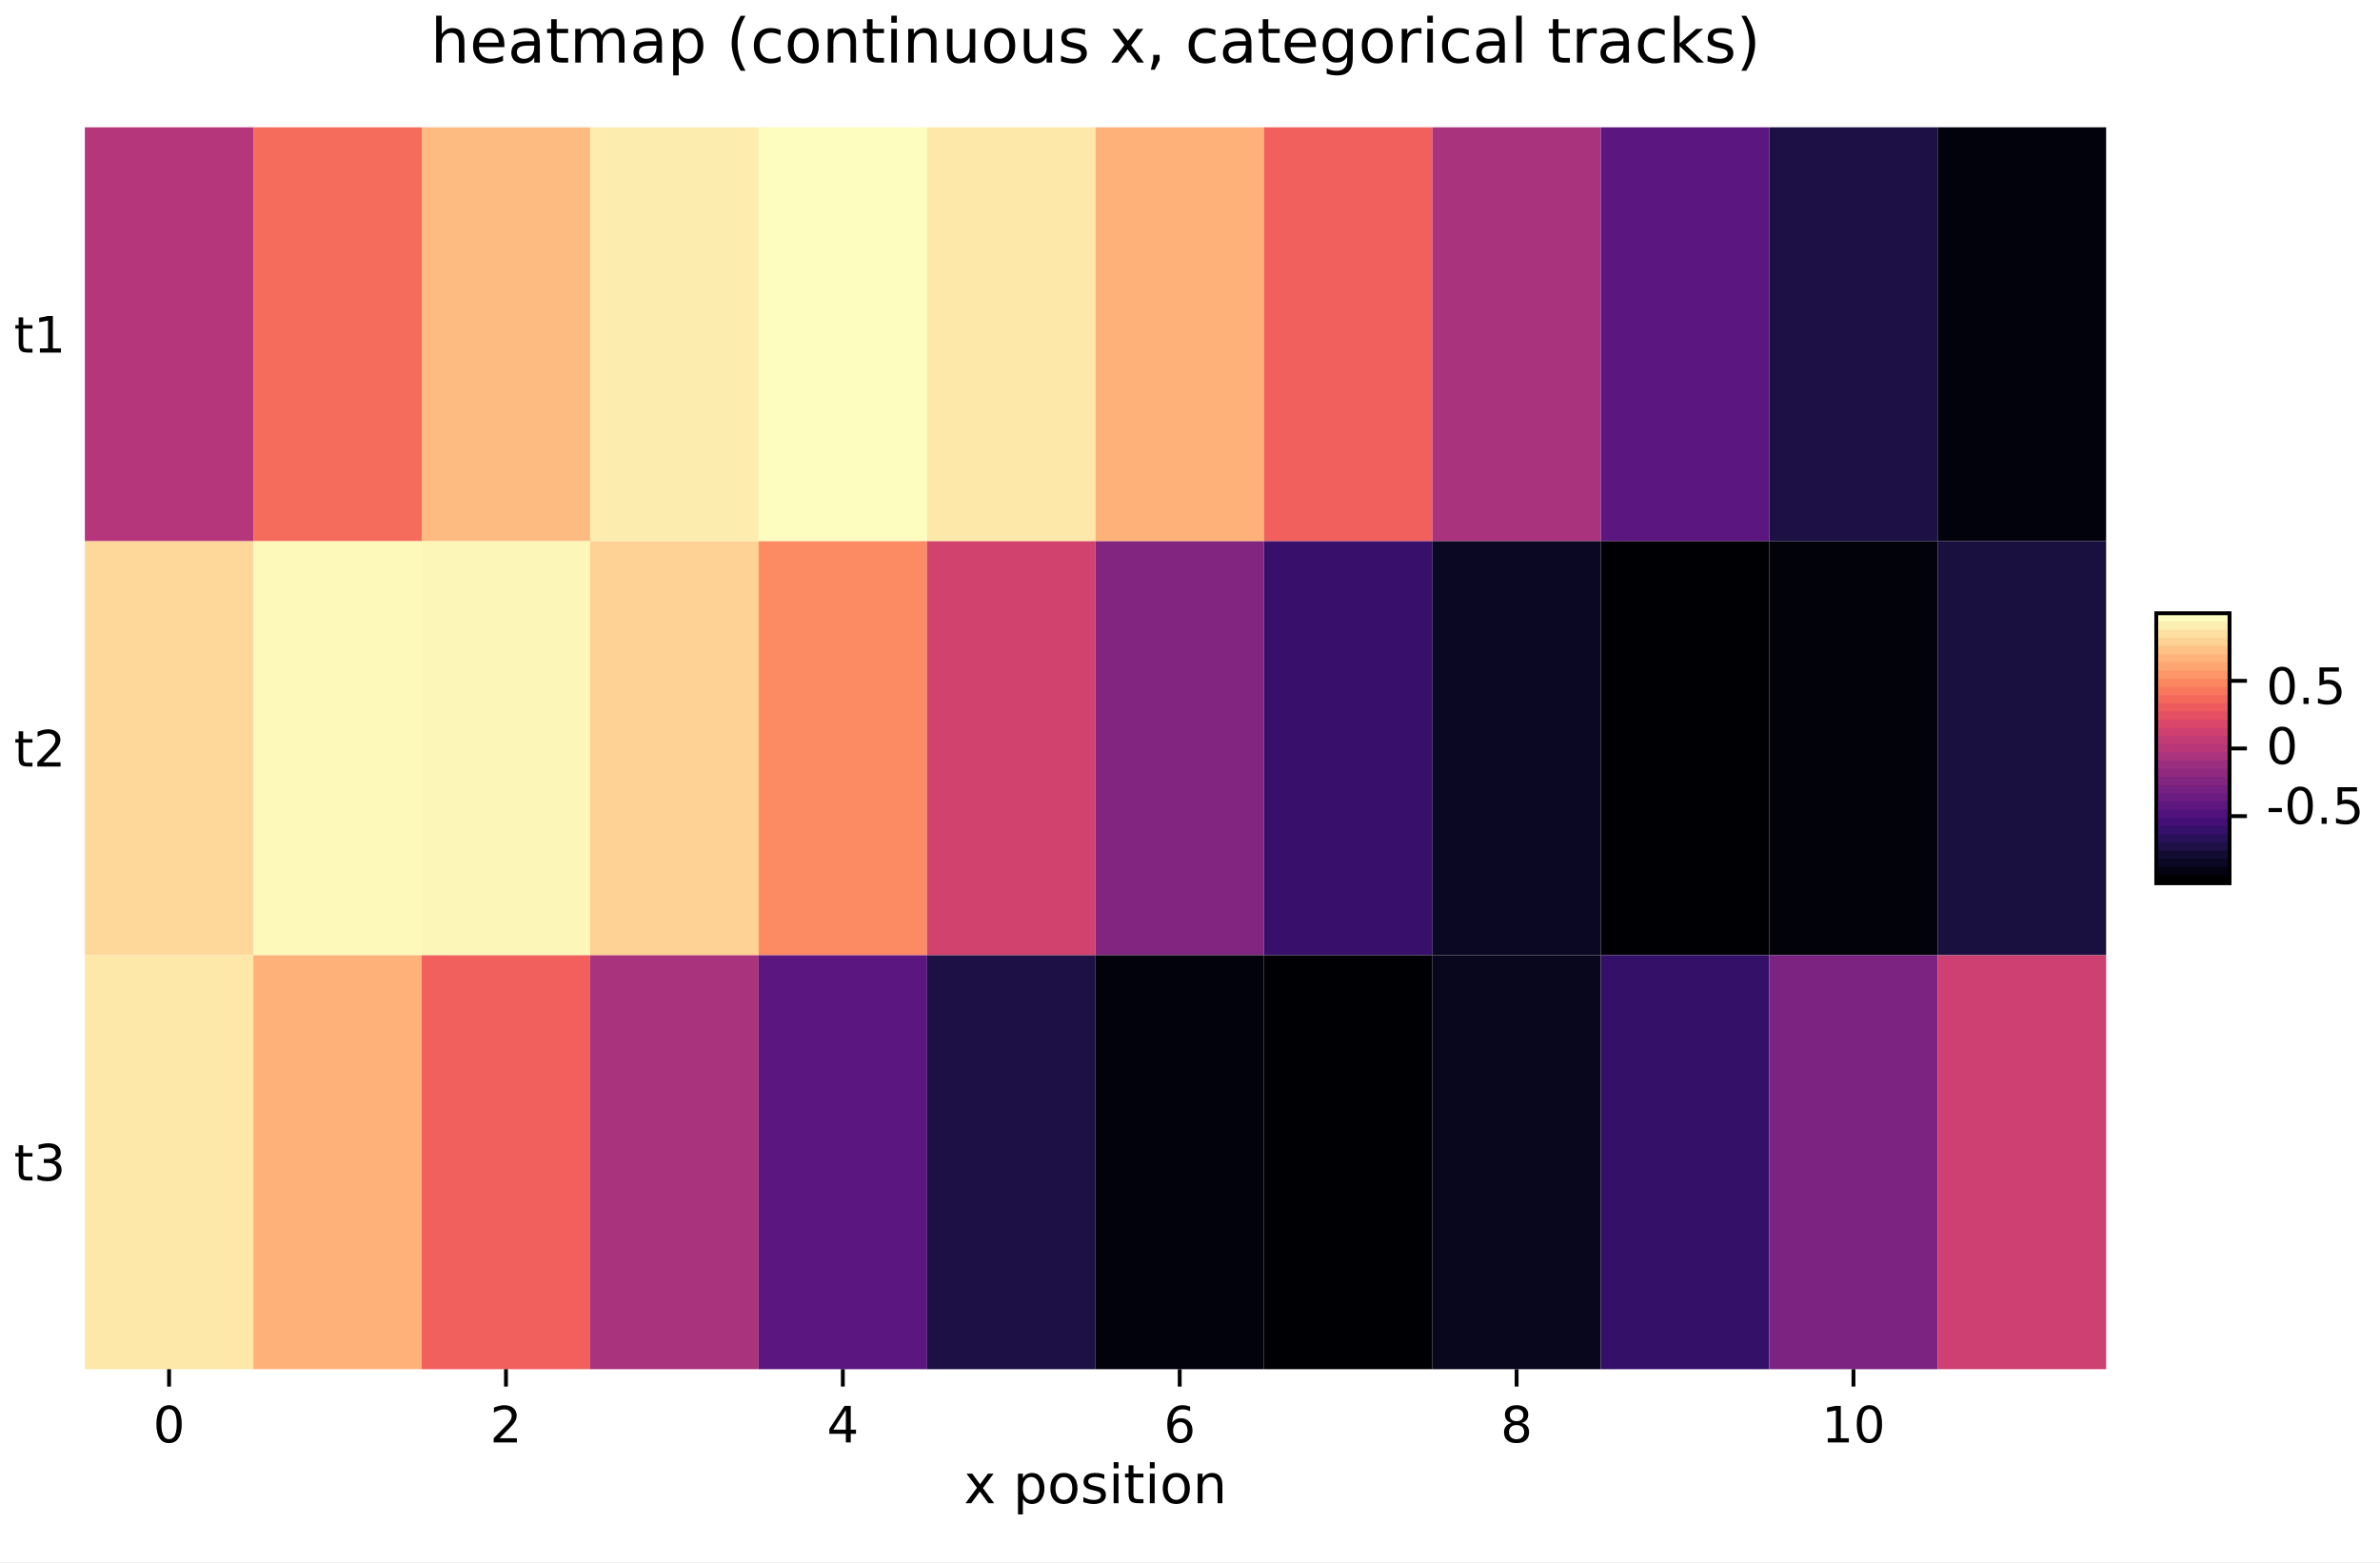
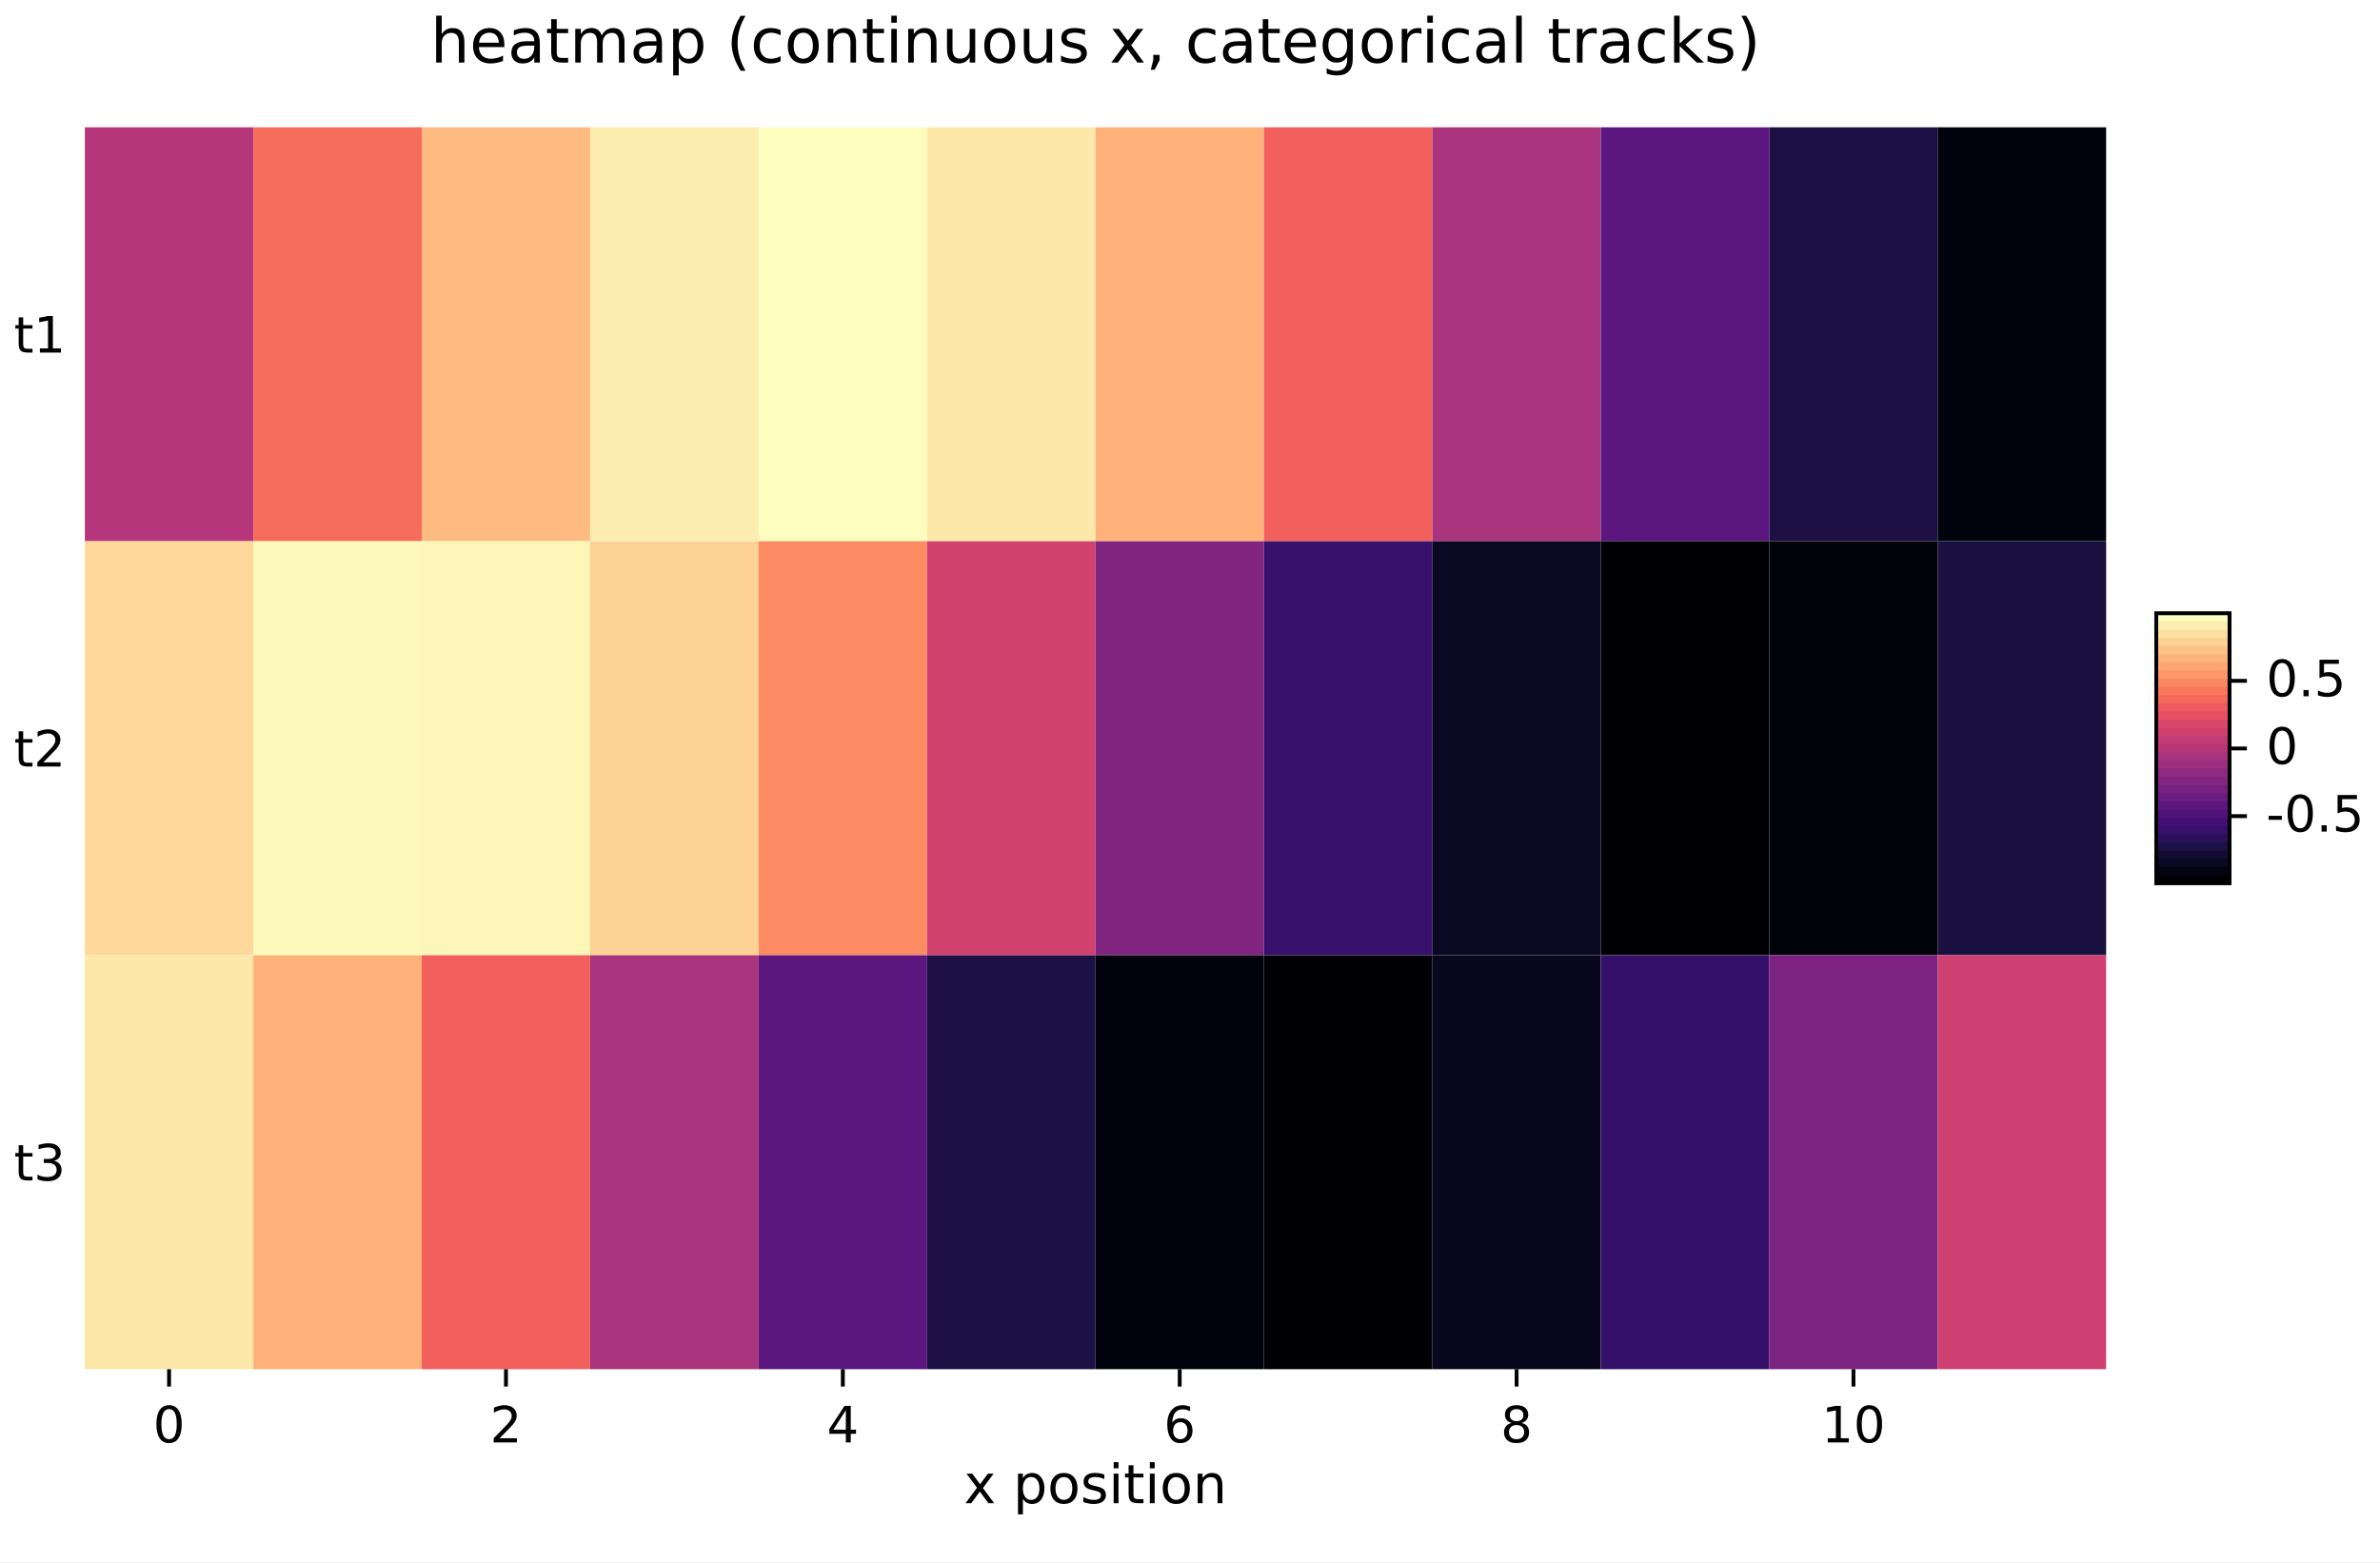
- <svg xmlns="http://www.w3.org/2000/svg" width="617" height="405" viewBox="0 0 617 405" font-family="DejaVu Sans, Bitstream Vera Sans, Verdana, Arial, sans-serif" font-size="11" data-plotlet-version="0.6.0" data-plotlet-schema="2" data-plotlet-kind="layout">
+ <svg xmlns="http://www.w3.org/2000/svg" width="617" height="405" viewBox="0 0 617 405" font-family="DejaVu Sans, Bitstream Vera Sans, Verdana, Arial, sans-serif" font-size="11" data-plotlet-version="0.6.4" data-plotlet-schema="2" data-plotlet-kind="layout">
  <rect width="617" height="405" fill="#fff" />
  <g transform="translate(4,4)">
    <g transform="translate(18.00,29.00)" data-plotlet-kind="panel" data-plotlet-title="heatmap (continuous x, categorical tracks)" data-plotlet-xlabel="x position" data-plotlet-xscale="linear" data-plotlet-yscale="category" data-plotlet-xlim="-0.5,11.5" data-plotlet-panel-bbox="4,4,609,397" data-plotlet-data-area="18,29,524,322">
      <svg x="0" y="0" width="524" height="322" overflow="hidden">
        <g class="plotlet-artist" data-plotlet-type="heatmap" data-plotlet-index="0" data-plotlet-rows="3" data-plotlet-cols="12" data-plotlet-vmin="-0.9961646088" data-plotlet-vmax="0.999573603" data-plotlet-cmap="magma" data-plotlet-data-encoding="rects" data-plotlet-x-axis="continuous" data-plotlet-x-extent="-0.5,11.5">
          <rect x="0.00" y="0.00" width="43.67" height="107.33" fill="rgb(181,54,122)" />
          <rect x="43.67" y="0.00" width="43.67" height="107.33" fill="rgb(246,108,92)" />
          <rect x="87.33" y="0.00" width="43.67" height="107.33" fill="rgb(254,187,129)" />
          <rect x="131.00" y="0.00" width="43.67" height="107.33" fill="rgb(252,236,174)" />
          <rect x="174.67" y="0.00" width="43.67" height="107.33" fill="rgb(252,253,191)" />
          <rect x="218.33" y="0.00" width="43.67" height="107.33" fill="rgb(253,231,169)" />
          <rect x="262.00" y="0.00" width="43.67" height="107.33" fill="rgb(254,178,122)" />
          <rect x="305.67" y="0.00" width="43.67" height="107.33" fill="rgb(241,96,93)" />
          <rect x="349.33" y="0.00" width="43.67" height="107.33" fill="rgb(170,51,125)" />
          <rect x="393.00" y="0.00" width="43.67" height="107.33" fill="rgb(92,22,127)" />
          <rect x="436.67" y="0.00" width="43.67" height="107.33" fill="rgb(28,16,68)" />
          <rect x="480.33" y="0.00" width="43.67" height="107.33" fill="rgb(2,2,13)" />
          <rect x="0.00" y="107.33" width="43.67" height="107.33" fill="rgb(254,216,154)" />
          <rect x="43.67" y="107.33" width="43.67" height="107.33" fill="rgb(252,249,187)" />
          <rect x="87.33" y="107.33" width="43.67" height="107.33" fill="rgb(252,247,185)" />
          <rect x="131.00" y="107.33" width="43.67" height="107.33" fill="rgb(254,209,148)" />
          <rect x="174.67" y="107.33" width="43.67" height="107.33" fill="rgb(252,138,98)" />
          <rect x="218.33" y="107.33" width="43.67" height="107.33" fill="rgb(210,66,111)" />
          <rect x="262.00" y="107.33" width="43.67" height="107.33" fill="rgb(129,37,129)" />
          <rect x="305.67" y="107.33" width="43.67" height="107.33" fill="rgb(56,16,108)" />
          <rect x="349.33" y="107.33" width="43.67" height="107.33" fill="rgb(10,8,34)" />
          <rect x="393.00" y="107.33" width="43.67" height="107.33" fill="rgb(0,0,4)" />
          <rect x="436.67" y="107.33" width="43.67" height="107.33" fill="rgb(2,2,11)" />
          <rect x="480.33" y="107.33" width="43.67" height="107.33" fill="rgb(25,16,63)" />
          <rect x="0.00" y="214.67" width="43.67" height="107.33" fill="rgb(253,231,169)" />
          <rect x="43.67" y="214.67" width="43.67" height="107.33" fill="rgb(254,178,122)" />
          <rect x="87.33" y="214.67" width="43.67" height="107.33" fill="rgb(241,96,93)" />
          <rect x="131.00" y="214.67" width="43.67" height="107.33" fill="rgb(170,51,125)" />
          <rect x="174.67" y="214.67" width="43.67" height="107.33" fill="rgb(92,22,127)" />
          <rect x="218.33" y="214.67" width="43.67" height="107.33" fill="rgb(28,16,68)" />
          <rect x="262.00" y="214.67" width="43.67" height="107.33" fill="rgb(2,2,13)" />
          <rect x="305.67" y="214.67" width="43.67" height="107.33" fill="rgb(0,0,4)" />
          <rect x="349.33" y="214.67" width="43.67" height="107.33" fill="rgb(8,7,30)" />
          <rect x="393.00" y="214.67" width="43.67" height="107.33" fill="rgb(52,16,105)" />
          <rect x="436.67" y="214.67" width="43.67" height="107.33" fill="rgb(124,35,130)" />
          <rect x="480.33" y="214.67" width="43.67" height="107.33" fill="rgb(205,64,113)" />
        </g>
      </svg>
      <line x1="21.83" x2="21.83" y1="322.00" y2="326.50" stroke="#000000" stroke-width="1.00" />
      <path d="M21.83 332.34Q20.84 332.34 20.34 333.32Q19.84 334.29 19.84 336.25Q19.84 338.20 20.34 339.17Q20.84 340.15 21.83 340.15Q22.83 340.15 23.33 339.17Q23.82 338.20 23.82 336.25Q23.82 334.29 23.33 333.32Q22.83 332.34 21.83 332.34ZM21.83 331.33Q23.42 331.33 24.26 332.59Q25.11 333.85 25.11 336.25Q25.11 338.64 24.26 339.90Q23.42 341.16 21.83 341.16Q20.24 341.16 19.40 339.90Q18.55 338.64 18.55 336.25Q18.55 333.85 19.40 332.59Q20.24 331.33 21.83 331.33Z" fill="#000" />
      <line x1="109.17" x2="109.17" y1="322.00" y2="326.50" stroke="#000000" stroke-width="1.00" />
      <path d="M107.53 339.90H112.00V340.98H105.98V339.90Q106.71 339.14 107.97 337.87Q109.23 336.60 109.56 336.23Q110.17 335.54 110.42 335.06Q110.66 334.58 110.66 334.12Q110.66 333.36 110.13 332.88Q109.60 332.41 108.75 332.41Q108.15 332.41 107.48 332.62Q106.81 332.83 106.05 333.25V331.96Q106.82 331.65 107.49 331.49Q108.17 331.33 108.73 331.33Q110.20 331.33 111.07 332.06Q111.95 332.80 111.95 334.03Q111.95 334.62 111.73 335.14Q111.51 335.66 110.93 336.38Q110.78 336.56 109.93 337.44Q109.07 338.32 107.53 339.90Z" fill="#000" />
      <line x1="196.50" x2="196.50" y1="322.00" y2="326.50" stroke="#000000" stroke-width="1.00" />
      <path d="M197.28 332.62 194.04 337.68H197.28ZM196.94 331.50H198.55V337.68H199.91V338.74H198.55V340.98H197.28V338.74H193.00V337.50Z" fill="#000" />
      <line x1="283.83" x2="283.83" y1="322.00" y2="326.50" stroke="#000000" stroke-width="1.00" />
      <path d="M283.99 335.73Q283.13 335.73 282.62 336.32Q282.12 336.91 282.12 337.94Q282.12 338.96 282.62 339.55Q283.13 340.15 283.99 340.15Q284.85 340.15 285.36 339.55Q285.86 338.96 285.86 337.94Q285.86 336.91 285.36 336.32Q284.85 335.73 283.99 335.73ZM286.53 331.71V332.88Q286.05 332.65 285.56 332.53Q285.07 332.41 284.59 332.41Q283.32 332.41 282.65 333.26Q281.98 334.12 281.88 335.85Q282.26 335.30 282.82 335.01Q283.39 334.71 284.07 334.71Q285.49 334.71 286.32 335.58Q287.15 336.44 287.15 337.94Q287.15 339.40 286.29 340.28Q285.42 341.16 283.99 341.16Q282.34 341.16 281.48 339.90Q280.61 338.64 280.61 336.25Q280.61 334.00 281.67 332.66Q282.74 331.33 284.53 331.33Q285.02 331.33 285.51 331.42Q286.00 331.52 286.53 331.71Z" fill="#000" />
      <line x1="371.17" x2="371.17" y1="322.00" y2="326.50" stroke="#000000" stroke-width="1.00" />
      <path d="M371.16 336.48Q370.25 336.48 369.73 336.97Q369.20 337.45 369.20 338.31Q369.20 339.17 369.73 339.66Q370.25 340.15 371.16 340.15Q372.08 340.15 372.60 339.65Q373.13 339.16 373.13 338.31Q373.13 337.45 372.61 336.97Q372.08 336.48 371.16 336.48ZM369.88 335.93Q369.06 335.73 368.60 335.16Q368.14 334.60 368.14 333.79Q368.14 332.65 368.94 331.99Q369.75 331.33 371.16 331.33Q372.58 331.33 373.39 331.99Q374.19 332.65 374.19 333.79Q374.19 334.60 373.73 335.16Q373.27 335.73 372.45 335.93Q373.38 336.15 373.90 336.77Q374.41 337.40 374.41 338.31Q374.41 339.69 373.57 340.42Q372.73 341.16 371.16 341.16Q369.60 341.16 368.75 340.42Q367.91 339.69 367.91 338.31Q367.91 337.40 368.43 336.77Q368.95 336.15 369.88 335.93ZM369.41 333.91Q369.41 334.64 369.87 335.05Q370.33 335.47 371.16 335.47Q371.99 335.47 372.46 335.05Q372.92 334.64 372.92 333.91Q372.92 333.17 372.46 332.76Q371.99 332.34 371.16 332.34Q370.33 332.34 369.87 332.76Q369.41 333.17 369.41 333.91Z" fill="#000" />
      <line x1="458.50" x2="458.50" y1="322.00" y2="326.50" stroke="#000000" stroke-width="1.00" />
      <path d="M451.84 339.90H453.94V332.67L451.66 333.12V331.96L453.92 331.50H455.21V339.90H457.30V340.98H451.84ZM462.63 332.34Q461.64 332.34 461.14 333.32Q460.65 334.29 460.65 336.25Q460.65 338.20 461.14 339.17Q461.64 340.15 462.63 340.15Q463.63 340.15 464.13 339.17Q464.63 338.20 464.63 336.25Q464.63 334.29 464.13 333.32Q463.63 332.34 462.63 332.34ZM462.63 331.33Q464.23 331.33 465.07 332.59Q465.91 333.85 465.91 336.25Q465.91 338.64 465.07 339.90Q464.23 341.16 462.63 341.16Q461.04 341.16 460.20 339.90Q459.36 338.64 459.36 336.25Q459.36 333.85 460.20 332.59Q461.04 331.33 462.63 331.33Z" fill="#000" />
      <path d="M-15.99 49.28V51.30H-13.58V52.20H-15.99V56.06Q-15.99 56.93 -15.75 57.18Q-15.51 57.43 -14.78 57.43H-13.58V58.41H-14.78Q-16.13 58.41 -16.65 57.90Q-17.16 57.40 -17.16 56.06V52.20H-18.02V51.30H-17.16V49.28ZM-11.66 57.33H-9.56V50.10L-11.84 50.55V49.39L-9.58 48.93H-8.29V57.33H-6.20V58.41H-11.66Z" fill="#000" />
      <path d="M-15.99 156.61V158.63H-13.58V159.54H-15.99V163.40Q-15.99 164.27 -15.75 164.51Q-15.51 164.76 -14.78 164.76H-13.58V165.74H-14.78Q-16.13 165.74 -16.65 165.23Q-17.16 164.73 -17.16 163.40V159.54H-18.02V158.63H-17.16V156.61ZM-10.78 164.66H-6.30V165.74H-12.32V164.66Q-11.59 163.90 -10.33 162.63Q-9.07 161.36 -8.75 160.99Q-8.13 160.30 -7.89 159.82Q-7.64 159.34 -7.64 158.88Q-7.64 158.12 -8.17 157.65Q-8.70 157.17 -9.55 157.17Q-10.15 157.17 -10.82 157.38Q-11.49 157.59 -12.26 158.01V156.72Q-11.48 156.41 -10.81 156.25Q-10.14 156.09 -9.58 156.09Q-8.10 156.09 -7.23 156.83Q-6.35 157.56 -6.35 158.79Q-6.35 159.38 -6.57 159.90Q-6.79 160.43 -7.37 161.14Q-7.53 161.32 -8.38 162.20Q-9.23 163.08 -10.78 164.66Z" fill="#000" />
      <path d="M-15.99 263.94V265.96H-13.58V266.87H-15.99V270.73Q-15.99 271.60 -15.75 271.85Q-15.51 272.09 -14.78 272.09H-13.58V273.07H-14.78Q-16.13 273.07 -16.65 272.57Q-17.16 272.06 -17.16 270.73V266.87H-18.02V265.96H-17.16V263.94ZM-8.00 267.96Q-7.08 268.16 -6.56 268.78Q-6.04 269.40 -6.04 270.32Q-6.04 271.72 -7.01 272.49Q-7.97 273.26 -9.75 273.26Q-10.34 273.26 -10.98 273.14Q-11.61 273.02 -12.28 272.79V271.55Q-11.75 271.86 -11.11 272.02Q-10.48 272.18 -9.79 272.18Q-8.58 272.18 -7.95 271.70Q-7.32 271.22 -7.32 270.32Q-7.32 269.48 -7.90 269.01Q-8.49 268.53 -9.54 268.53H-10.64V267.48H-9.49Q-8.54 267.48 -8.04 267.10Q-7.54 266.72 -7.54 266.01Q-7.54 265.28 -8.06 264.89Q-8.57 264.50 -9.54 264.50Q-10.07 264.50 -10.67 264.62Q-11.27 264.73 -12.00 264.97V263.83Q-11.27 263.63 -10.63 263.52Q-9.99 263.42 -9.42 263.42Q-7.96 263.42 -7.11 264.09Q-6.26 264.75 -6.26 265.88Q-6.26 266.67 -6.71 267.21Q-7.16 267.75 -8.00 267.96Z" fill="#000" />
      <path d="M235.59 349.08 232.82 352.81 235.73 356.74H234.25L232.02 353.73L229.79 356.74H228.31L231.28 352.74L228.56 349.08H230.05L232.08 351.81L234.11 349.08ZM243.18 355.59V359.65H241.91V349.08H243.18V350.25Q243.57 349.56 244.18 349.23Q244.78 348.90 245.62 348.90Q247.02 348.90 247.89 350.01Q248.76 351.12 248.76 352.92Q248.76 354.72 247.89 355.83Q247.02 356.94 245.62 356.94Q244.78 356.94 244.18 356.61Q243.57 356.28 243.18 355.59ZM247.46 352.92Q247.46 351.53 246.89 350.74Q246.31 349.95 245.32 349.95Q244.32 349.95 243.75 350.74Q243.18 351.53 243.18 352.92Q243.18 354.31 243.75 355.10Q244.32 355.89 245.32 355.89Q246.31 355.89 246.89 355.10Q247.46 354.31 247.46 352.92ZM253.81 349.97Q252.80 349.97 252.21 350.76Q251.63 351.55 251.63 352.92Q251.63 354.29 252.21 355.08Q252.80 355.87 253.81 355.87Q254.82 355.87 255.41 355.08Q255.99 354.29 255.99 352.92Q255.99 351.56 255.41 350.76Q254.82 349.97 253.81 349.97ZM253.81 348.90Q255.45 348.90 256.39 349.97Q257.33 351.03 257.33 352.92Q257.33 354.80 256.39 355.87Q255.45 356.94 253.81 356.94Q252.17 356.94 251.23 355.87Q250.30 354.80 250.30 352.92Q250.30 351.03 251.23 349.97Q252.17 348.90 253.81 348.90ZM264.29 349.31V350.50Q263.76 350.23 263.19 350.09Q262.61 349.95 262.00 349.95Q261.06 349.95 260.59 350.24Q260.12 350.53 260.12 351.10Q260.12 351.54 260.46 351.79Q260.79 352.04 261.81 352.26L262.24 352.36Q263.58 352.65 264.14 353.17Q264.70 353.69 264.70 354.63Q264.70 355.70 263.86 356.32Q263.02 356.94 261.54 356.94Q260.92 356.94 260.26 356.82Q259.59 356.70 258.85 356.46V355.16Q259.55 355.52 260.23 355.71Q260.90 355.89 261.57 355.89Q262.45 355.89 262.93 355.58Q263.41 355.28 263.41 354.72Q263.41 354.21 263.07 353.94Q262.72 353.67 261.55 353.41L261.11 353.31Q259.95 353.06 259.43 352.55Q258.91 352.04 258.91 351.16Q258.91 350.08 259.67 349.49Q260.44 348.90 261.85 348.90Q262.54 348.90 263.16 349.00Q263.77 349.11 264.29 349.31ZM266.71 349.08H267.96V356.74H266.71ZM266.71 346.10H267.96V347.70H266.71ZM271.84 346.91V349.08H274.43V350.06H271.84V354.22Q271.84 355.16 272.10 355.42Q272.35 355.69 273.14 355.69H274.43V356.74H273.14Q271.68 356.74 271.13 356.20Q270.58 355.65 270.58 354.22V350.06H269.65V349.08H270.58V346.91ZM276.09 349.08H277.34V356.74H276.09ZM276.09 346.10H277.34V347.70H276.09ZM282.94 349.97Q281.93 349.97 281.34 350.76Q280.75 351.55 280.75 352.92Q280.75 354.29 281.34 355.08Q281.92 355.87 282.94 355.87Q283.95 355.87 284.53 355.08Q285.12 354.29 285.12 352.92Q285.12 351.56 284.53 350.76Q283.95 349.97 282.94 349.97ZM282.94 348.90Q284.58 348.90 285.52 349.97Q286.46 351.03 286.46 352.92Q286.46 354.80 285.52 355.87Q284.58 356.94 282.94 356.94Q281.29 356.94 280.36 355.87Q279.43 354.80 279.43 352.92Q279.43 351.03 280.36 349.97Q281.29 348.90 282.94 348.90ZM294.90 352.12V356.74H293.65V352.16Q293.65 351.07 293.22 350.53Q292.80 349.99 291.95 349.99Q290.93 349.99 290.35 350.64Q289.76 351.29 289.76 352.41V356.74H288.49V349.08H289.76V350.27Q290.21 349.58 290.82 349.24Q291.43 348.90 292.23 348.90Q293.55 348.90 294.23 349.72Q294.90 350.53 294.90 352.12Z" fill="#000" />
      <path d="M98.39 -22.05V-16.77H96.96V-22.01Q96.96 -23.25 96.47 -23.87Q95.99 -24.48 95.02 -24.48Q93.86 -24.48 93.18 -23.74Q92.51 -23.00 92.51 -21.72V-16.77H91.07V-28.93H92.51V-24.16Q93.03 -24.95 93.73 -25.34Q94.43 -25.73 95.34 -25.73Q96.85 -25.73 97.62 -24.80Q98.39 -23.87 98.39 -22.05ZM108.75 -21.51V-20.80H102.14Q102.23 -19.32 103.03 -18.54Q103.83 -17.77 105.26 -17.77Q106.09 -17.77 106.87 -17.97Q107.64 -18.17 108.41 -18.58V-17.22Q107.64 -16.89 106.82 -16.72Q106.01 -16.55 105.18 -16.55Q103.08 -16.55 101.86 -17.77Q100.64 -18.98 100.64 -21.06Q100.64 -23.21 101.80 -24.47Q102.96 -25.73 104.93 -25.73Q106.69 -25.73 107.72 -24.60Q108.75 -23.46 108.75 -21.51ZM107.31 -21.93Q107.29 -23.11 106.65 -23.81Q106.00 -24.52 104.94 -24.52Q103.74 -24.52 103.02 -23.84Q102.29 -23.16 102.18 -21.92ZM115.08 -21.17Q113.34 -21.17 112.67 -20.77Q112.00 -20.38 112.00 -19.41Q112.00 -18.65 112.50 -18.20Q113.00 -17.75 113.87 -17.75Q115.07 -17.75 115.79 -18.60Q116.51 -19.45 116.51 -20.85V-21.17ZM117.95 -21.77V-16.77H116.51V-18.10Q116.02 -17.30 115.29 -16.93Q114.55 -16.55 113.49 -16.55Q112.14 -16.55 111.35 -17.30Q110.56 -18.05 110.56 -19.32Q110.56 -20.80 111.55 -21.55Q112.54 -22.30 114.50 -22.30H116.51V-22.44Q116.51 -23.43 115.86 -23.97Q115.21 -24.52 114.03 -24.52Q113.28 -24.52 112.57 -24.34Q111.86 -24.16 111.20 -23.80V-25.12Q111.99 -25.43 112.73 -25.58Q113.47 -25.73 114.18 -25.73Q116.07 -25.73 117.01 -24.75Q117.95 -23.77 117.95 -21.77ZM122.33 -28.01V-25.52H125.29V-24.41H122.33V-19.66Q122.33 -18.59 122.62 -18.28Q122.92 -17.98 123.82 -17.98H125.29V-16.77H123.82Q122.15 -16.77 121.52 -17.39Q120.89 -18.02 120.89 -19.66V-24.41H119.83V-25.52H120.89V-28.01ZM134.00 -23.84Q134.54 -24.81 135.29 -25.27Q136.04 -25.73 137.05 -25.73Q138.42 -25.73 139.16 -24.78Q139.90 -23.82 139.90 -22.05V-16.77H138.46V-22.01Q138.46 -23.27 138.01 -23.88Q137.57 -24.48 136.65 -24.48Q135.54 -24.48 134.89 -23.74Q134.24 -23.00 134.24 -21.72V-16.77H132.79V-22.01Q132.79 -23.27 132.35 -23.88Q131.90 -24.48 130.97 -24.48Q129.87 -24.48 129.22 -23.74Q128.57 -22.99 128.57 -21.72V-16.77H127.13V-25.52H128.57V-24.16Q129.07 -24.97 129.75 -25.35Q130.44 -25.73 131.39 -25.73Q132.34 -25.73 133.01 -25.25Q133.68 -24.77 134.00 -23.84ZM146.75 -21.17Q145.00 -21.17 144.33 -20.77Q143.66 -20.38 143.66 -19.41Q143.66 -18.65 144.16 -18.20Q144.67 -17.75 145.54 -17.75Q146.73 -17.75 147.45 -18.60Q148.18 -19.45 148.18 -20.85V-21.17ZM149.61 -21.77V-16.77H148.18V-18.10Q147.68 -17.30 146.95 -16.93Q146.21 -16.55 145.15 -16.55Q143.81 -16.55 143.02 -17.30Q142.22 -18.05 142.22 -19.32Q142.22 -20.80 143.21 -21.55Q144.20 -22.30 146.16 -22.30H148.18V-22.44Q148.18 -23.43 147.52 -23.97Q146.87 -24.52 145.69 -24.52Q144.94 -24.52 144.23 -24.34Q143.52 -24.16 142.86 -23.80V-25.12Q143.65 -25.43 144.39 -25.58Q145.14 -25.73 145.84 -25.73Q147.74 -25.73 148.68 -24.75Q149.61 -23.77 149.61 -21.77ZM153.96 -18.09V-13.45H152.52V-25.52H153.96V-24.20Q154.42 -24.98 155.11 -25.36Q155.80 -25.73 156.76 -25.73Q158.36 -25.73 159.35 -24.47Q160.35 -23.20 160.35 -21.14Q160.35 -19.08 159.35 -17.81Q158.36 -16.55 156.76 -16.55Q155.80 -16.55 155.11 -16.93Q154.42 -17.30 153.96 -18.09ZM158.86 -21.14Q158.86 -22.73 158.20 -23.63Q157.55 -24.53 156.41 -24.53Q155.27 -24.53 154.62 -23.63Q153.96 -22.73 153.96 -21.14Q153.96 -19.55 154.62 -18.65Q155.27 -17.75 156.41 -17.75Q157.55 -17.75 158.20 -18.65Q158.86 -19.55 158.86 -21.14ZM171.27 -28.91Q170.22 -27.12 169.71 -25.36Q169.21 -23.60 169.21 -21.80Q169.21 -19.99 169.72 -18.22Q170.23 -16.45 171.27 -14.66H170.02Q168.85 -16.50 168.27 -18.27Q167.68 -20.05 167.68 -21.80Q167.68 -23.54 168.26 -25.30Q168.84 -27.07 170.02 -28.91ZM180.36 -25.19V-23.84Q179.75 -24.18 179.13 -24.35Q178.52 -24.52 177.89 -24.52Q176.50 -24.52 175.72 -23.63Q174.95 -22.74 174.95 -21.14Q174.95 -19.54 175.72 -18.65Q176.50 -17.77 177.89 -17.77Q178.52 -17.77 179.13 -17.93Q179.75 -18.10 180.36 -18.44V-17.11Q179.75 -16.83 179.11 -16.69Q178.46 -16.55 177.74 -16.55Q175.76 -16.55 174.60 -17.79Q173.43 -19.03 173.43 -21.14Q173.43 -23.28 174.61 -24.51Q175.79 -25.73 177.83 -25.73Q178.50 -25.73 179.13 -25.60Q179.76 -25.46 180.36 -25.19ZM186.25 -24.52Q185.09 -24.52 184.42 -23.61Q183.75 -22.71 183.75 -21.14Q183.75 -19.57 184.41 -18.67Q185.08 -17.77 186.25 -17.77Q187.39 -17.77 188.07 -18.67Q188.74 -19.58 188.74 -21.14Q188.74 -22.70 188.07 -23.61Q187.39 -24.52 186.25 -24.52ZM186.25 -25.73Q188.12 -25.73 189.19 -24.52Q190.26 -23.30 190.26 -21.14Q190.26 -18.99 189.19 -17.77Q188.12 -16.55 186.25 -16.55Q184.36 -16.55 183.30 -17.77Q182.23 -18.99 182.23 -21.14Q182.23 -23.30 183.30 -24.52Q184.36 -25.73 186.25 -25.73ZM199.92 -22.05V-16.77H198.48V-22.01Q198.48 -23.25 198.00 -23.87Q197.51 -24.48 196.54 -24.48Q195.38 -24.48 194.71 -23.74Q194.04 -23.00 194.04 -21.72V-16.77H192.59V-25.52H194.04V-24.16Q194.55 -24.95 195.25 -25.34Q195.95 -25.73 196.86 -25.73Q198.37 -25.73 199.14 -24.80Q199.92 -23.87 199.92 -22.05ZM204.21 -28.01V-25.52H207.17V-24.41H204.21V-19.66Q204.21 -18.59 204.50 -18.28Q204.79 -17.98 205.69 -17.98H207.17V-16.77H205.69Q204.03 -16.77 203.39 -17.39Q202.76 -18.02 202.76 -19.66V-24.41H201.71V-25.52H202.76V-28.01ZM209.06 -25.52H210.50V-16.77H209.06ZM209.06 -28.93H210.50V-27.11H209.06ZM220.78 -22.05V-16.77H219.34V-22.01Q219.34 -23.25 218.86 -23.87Q218.37 -24.48 217.40 -24.48Q216.24 -24.48 215.57 -23.74Q214.89 -23.00 214.89 -21.72V-16.77H213.45V-25.52H214.89V-24.16Q215.41 -24.95 216.11 -25.34Q216.81 -25.73 217.72 -25.73Q219.23 -25.73 220.00 -24.80Q220.78 -23.87 220.78 -22.05ZM223.50 -20.23V-25.52H224.93V-20.28Q224.93 -19.04 225.42 -18.42Q225.90 -17.80 226.87 -17.80Q228.04 -17.80 228.71 -18.54Q229.39 -19.28 229.39 -20.56V-25.52H230.82V-16.77H229.39V-18.12Q228.86 -17.32 228.17 -16.93Q227.48 -16.55 226.57 -16.55Q225.06 -16.55 224.28 -17.48Q223.50 -18.42 223.50 -20.23ZM227.11 -25.73ZM237.18 -24.52Q236.02 -24.52 235.35 -23.61Q234.68 -22.71 234.68 -21.14Q234.68 -19.57 235.34 -18.67Q236.01 -17.77 237.18 -17.77Q238.32 -17.77 239.00 -18.67Q239.67 -19.58 239.67 -21.14Q239.67 -22.70 239.00 -23.61Q238.32 -24.52 237.18 -24.52ZM237.18 -25.73Q239.05 -25.73 240.12 -24.52Q241.19 -23.30 241.19 -21.14Q241.19 -18.99 240.12 -17.77Q239.05 -16.55 237.18 -16.55Q235.29 -16.55 234.23 -17.77Q233.16 -18.99 233.16 -21.14Q233.16 -23.30 234.23 -24.52Q235.29 -25.73 237.18 -25.73ZM243.43 -20.23V-25.52H244.86V-20.28Q244.86 -19.04 245.35 -18.42Q245.83 -17.80 246.80 -17.80Q247.96 -17.80 248.64 -18.54Q249.32 -19.28 249.32 -20.56V-25.52H250.75V-16.77H249.32V-18.12Q248.79 -17.32 248.10 -16.93Q247.41 -16.55 246.50 -16.55Q244.99 -16.55 244.21 -17.48Q243.43 -18.42 243.43 -20.23ZM247.04 -25.73ZM259.29 -25.27V-23.91Q258.68 -24.22 258.03 -24.38Q257.37 -24.53 256.67 -24.53Q255.60 -24.53 255.06 -24.20Q254.53 -23.88 254.53 -23.22Q254.53 -22.72 254.91 -22.43Q255.29 -22.15 256.45 -21.89L256.94 -21.78Q258.47 -21.45 259.12 -20.86Q259.76 -20.26 259.76 -19.19Q259.76 -17.97 258.80 -17.26Q257.83 -16.55 256.14 -16.55Q255.44 -16.55 254.68 -16.68Q253.92 -16.82 253.07 -17.09V-18.58Q253.87 -18.16 254.64 -17.96Q255.42 -17.75 256.18 -17.75Q257.19 -17.75 257.74 -18.10Q258.29 -18.45 258.29 -19.08Q258.29 -19.66 257.89 -19.98Q257.50 -20.29 256.16 -20.58L255.66 -20.70Q254.32 -20.98 253.73 -21.56Q253.14 -22.14 253.14 -23.16Q253.14 -24.39 254.01 -25.06Q254.89 -25.73 256.50 -25.73Q257.29 -25.73 258.00 -25.62Q258.70 -25.50 259.29 -25.27ZM274.41 -25.52 271.25 -21.27 274.57 -16.77H272.88L270.33 -20.21L267.79 -16.77H266.09L269.49 -21.35L266.38 -25.52H268.07L270.39 -22.41L272.71 -25.52ZM276.97 -18.76H278.62V-17.41L277.34 -14.91H276.33L276.97 -17.41ZM293.07 -25.19V-23.84Q292.46 -24.18 291.85 -24.35Q291.24 -24.52 290.61 -24.52Q289.21 -24.52 288.44 -23.63Q287.67 -22.74 287.67 -21.14Q287.67 -19.54 288.44 -18.65Q289.21 -17.77 290.61 -17.77Q291.24 -17.77 291.85 -17.93Q292.46 -18.10 293.07 -18.44V-17.11Q292.47 -16.83 291.83 -16.69Q291.18 -16.55 290.46 -16.55Q288.48 -16.55 287.32 -17.79Q286.15 -19.03 286.15 -21.14Q286.15 -23.28 287.33 -24.51Q288.50 -25.73 290.55 -25.73Q291.21 -25.73 291.85 -25.60Q292.48 -25.46 293.07 -25.19ZM299.55 -21.17Q297.81 -21.17 297.14 -20.77Q296.46 -20.38 296.46 -19.41Q296.46 -18.65 296.97 -18.20Q297.47 -17.75 298.34 -17.75Q299.54 -17.75 300.26 -18.60Q300.98 -19.45 300.98 -20.85V-21.17ZM302.42 -21.77V-16.77H300.98V-18.10Q300.49 -17.30 299.75 -16.93Q299.02 -16.55 297.96 -16.55Q296.61 -16.55 295.82 -17.30Q295.03 -18.05 295.03 -19.32Q295.03 -20.80 296.02 -21.55Q297.00 -22.30 298.96 -22.30H300.98V-22.44Q300.98 -23.43 300.33 -23.97Q299.68 -24.52 298.50 -24.52Q297.75 -24.52 297.04 -24.34Q296.32 -24.16 295.67 -23.80V-25.12Q296.46 -25.43 297.20 -25.58Q297.94 -25.73 298.64 -25.73Q300.54 -25.73 301.48 -24.75Q302.42 -23.77 302.42 -21.77ZM306.80 -28.01V-25.52H309.76V-24.41H306.80V-19.66Q306.80 -18.59 307.09 -18.28Q307.39 -17.98 308.29 -17.98H309.76V-16.77H308.29Q306.62 -16.77 305.99 -17.39Q305.36 -18.02 305.36 -19.66V-24.41H304.30V-25.52H305.36V-28.01ZM319.14 -21.51V-20.80H312.53Q312.62 -19.32 313.42 -18.54Q314.22 -17.77 315.65 -17.77Q316.48 -17.77 317.26 -17.97Q318.04 -18.17 318.80 -18.58V-17.22Q318.03 -16.89 317.21 -16.72Q316.40 -16.55 315.57 -16.55Q313.47 -16.55 312.25 -17.77Q311.03 -18.98 311.03 -21.06Q311.03 -23.21 312.19 -24.47Q313.35 -25.73 315.32 -25.73Q317.08 -25.73 318.11 -24.60Q319.14 -23.46 319.14 -21.51ZM317.70 -21.93Q317.68 -23.11 317.04 -23.81Q316.39 -24.52 315.33 -24.52Q314.13 -24.52 313.41 -23.84Q312.68 -23.16 312.57 -21.92ZM327.25 -21.25Q327.25 -22.81 326.61 -23.67Q325.96 -24.53 324.80 -24.53Q323.64 -24.53 323.00 -23.67Q322.36 -22.81 322.36 -21.25Q322.36 -19.70 323.00 -18.84Q323.64 -17.98 324.80 -17.98Q325.96 -17.98 326.61 -18.84Q327.25 -19.70 327.25 -21.25ZM328.69 -17.86Q328.69 -15.62 327.70 -14.54Q326.71 -13.45 324.66 -13.45Q323.90 -13.45 323.23 -13.56Q322.56 -13.67 321.93 -13.91V-15.30Q322.56 -14.96 323.18 -14.80Q323.79 -14.63 324.43 -14.63Q325.85 -14.63 326.55 -15.37Q327.25 -16.11 327.25 -17.60V-18.31Q326.81 -17.54 326.11 -17.16Q325.42 -16.77 324.45 -16.77Q322.84 -16.77 321.86 -18.00Q320.87 -19.23 320.87 -21.25Q320.87 -23.28 321.86 -24.51Q322.84 -25.73 324.45 -25.73Q325.42 -25.73 326.11 -25.35Q326.81 -24.97 327.25 -24.20V-25.52H328.69ZM335.04 -24.52Q333.89 -24.52 333.21 -23.61Q332.54 -22.71 332.54 -21.14Q332.54 -19.57 333.21 -18.67Q333.88 -17.77 335.04 -17.77Q336.19 -17.77 336.86 -18.67Q337.54 -19.58 337.54 -21.14Q337.54 -22.70 336.86 -23.61Q336.19 -24.52 335.04 -24.52ZM335.04 -25.73Q336.92 -25.73 337.99 -24.52Q339.06 -23.30 339.06 -21.14Q339.06 -18.99 337.99 -17.77Q336.92 -16.55 335.04 -16.55Q333.16 -16.55 332.09 -17.77Q331.03 -18.99 331.03 -21.14Q331.03 -23.30 332.09 -24.52Q333.16 -25.73 335.04 -25.73ZM346.51 -24.18Q346.27 -24.32 345.98 -24.39Q345.70 -24.45 345.36 -24.45Q344.14 -24.45 343.48 -23.66Q342.83 -22.87 342.83 -21.38V-16.77H341.39V-25.52H342.83V-24.16Q343.29 -24.96 344.01 -25.35Q344.74 -25.73 345.78 -25.73Q345.93 -25.73 346.11 -25.71Q346.29 -25.70 346.50 -25.66ZM348.02 -25.52H349.46V-16.77H348.02ZM348.02 -28.93H349.46V-27.11H348.02ZM358.76 -25.19V-23.84Q358.15 -24.18 357.54 -24.35Q356.93 -24.52 356.30 -24.52Q354.90 -24.52 354.13 -23.63Q353.36 -22.74 353.36 -21.14Q353.36 -19.54 354.13 -18.65Q354.90 -17.77 356.30 -17.77Q356.93 -17.77 357.54 -17.93Q358.15 -18.10 358.76 -18.44V-17.11Q358.16 -16.83 357.52 -16.69Q356.87 -16.55 356.14 -16.55Q354.17 -16.55 353.00 -17.79Q351.84 -19.03 351.84 -21.14Q351.84 -23.28 353.02 -24.51Q354.19 -25.73 356.24 -25.73Q356.90 -25.73 357.54 -25.60Q358.17 -25.46 358.76 -25.19ZM365.24 -21.17Q363.50 -21.17 362.82 -20.77Q362.15 -20.38 362.15 -19.41Q362.15 -18.65 362.66 -18.20Q363.16 -17.75 364.03 -17.75Q365.22 -17.75 365.95 -18.60Q366.67 -19.45 366.67 -20.85V-21.17ZM368.11 -21.77V-16.77H366.67V-18.10Q366.18 -17.30 365.44 -16.93Q364.71 -16.55 363.64 -16.55Q362.30 -16.55 361.51 -17.30Q360.71 -18.05 360.71 -19.32Q360.71 -20.80 361.70 -21.55Q362.69 -22.30 364.65 -22.30H366.67V-22.44Q366.67 -23.43 366.02 -23.97Q365.36 -24.52 364.18 -24.52Q363.43 -24.52 362.72 -24.34Q362.01 -24.16 361.36 -23.80V-25.12Q362.14 -25.43 362.89 -25.58Q363.63 -25.73 364.33 -25.73Q366.23 -25.73 367.17 -24.75Q368.11 -23.77 368.11 -21.77ZM371.07 -28.93H372.50V-16.77H371.07ZM382.02 -28.01V-25.52H384.98V-24.41H382.02V-19.66Q382.02 -18.59 382.31 -18.28Q382.61 -17.98 383.50 -17.98H384.98V-16.77H383.50Q381.84 -16.77 381.21 -17.39Q380.57 -18.02 380.57 -19.66V-24.41H379.52V-25.52H380.57V-28.01ZM391.94 -24.18Q391.70 -24.32 391.41 -24.39Q391.13 -24.45 390.79 -24.45Q389.57 -24.45 388.91 -23.66Q388.26 -22.87 388.26 -21.38V-16.77H386.82V-25.52H388.26V-24.16Q388.71 -24.96 389.44 -25.35Q390.17 -25.73 391.21 -25.73Q391.36 -25.73 391.54 -25.71Q391.71 -25.70 391.93 -25.66ZM397.43 -21.17Q395.68 -21.17 395.01 -20.77Q394.34 -20.38 394.34 -19.41Q394.34 -18.65 394.84 -18.20Q395.35 -17.75 396.21 -17.75Q397.41 -17.75 398.13 -18.60Q398.86 -19.45 398.86 -20.85V-21.17ZM400.29 -21.77V-16.77H398.86V-18.10Q398.36 -17.30 397.63 -16.93Q396.89 -16.55 395.83 -16.55Q394.49 -16.55 393.70 -17.30Q392.90 -18.05 392.90 -19.32Q392.90 -20.80 393.89 -21.55Q394.88 -22.30 396.84 -22.30H398.86V-22.44Q398.86 -23.43 398.20 -23.97Q397.55 -24.52 396.37 -24.52Q395.62 -24.52 394.91 -24.34Q394.20 -24.16 393.54 -23.80V-25.12Q394.33 -25.43 395.07 -25.58Q395.82 -25.73 396.52 -25.73Q398.42 -25.73 399.36 -24.75Q400.29 -23.77 400.29 -21.77ZM409.55 -25.19V-23.84Q408.94 -24.18 408.33 -24.35Q407.71 -24.52 407.09 -24.52Q405.69 -24.52 404.92 -23.63Q404.14 -22.74 404.14 -21.14Q404.14 -19.54 404.92 -18.65Q405.69 -17.77 407.09 -17.77Q407.71 -17.77 408.33 -17.93Q408.94 -18.10 409.55 -18.44V-17.11Q408.95 -16.83 408.30 -16.69Q407.66 -16.55 406.93 -16.55Q404.96 -16.55 403.79 -17.79Q402.63 -19.03 402.63 -21.14Q402.63 -23.28 403.80 -24.51Q404.98 -25.73 407.03 -25.73Q407.69 -25.73 408.32 -25.60Q408.96 -25.46 409.55 -25.19ZM412.00 -28.93H413.44V-21.75L417.73 -25.52H419.57L414.93 -21.43L419.76 -16.77H417.89L413.44 -21.05V-16.77H412.00ZM426.89 -25.27V-23.91Q426.29 -24.22 425.63 -24.38Q424.97 -24.53 424.27 -24.53Q423.20 -24.53 422.66 -24.20Q422.13 -23.88 422.13 -23.22Q422.13 -22.72 422.51 -22.43Q422.89 -22.15 424.05 -21.89L424.54 -21.78Q426.07 -21.45 426.72 -20.86Q427.36 -20.26 427.36 -19.19Q427.36 -17.97 426.40 -17.26Q425.43 -16.55 423.75 -16.55Q423.04 -16.55 422.28 -16.68Q421.52 -16.82 420.68 -17.09V-18.58Q421.47 -18.16 422.25 -17.96Q423.02 -17.75 423.78 -17.75Q424.79 -17.75 425.34 -18.10Q425.89 -18.45 425.89 -19.08Q425.89 -19.66 425.49 -19.98Q425.10 -20.29 423.76 -20.58L423.26 -20.70Q421.93 -20.98 421.33 -21.56Q420.74 -22.14 420.74 -23.16Q420.74 -24.39 421.61 -25.06Q422.49 -25.73 424.10 -25.73Q424.89 -25.73 425.60 -25.62Q426.30 -25.50 426.89 -25.27ZM429.43 -28.91H430.68Q431.85 -27.07 432.43 -25.30Q433.01 -23.54 433.01 -21.80Q433.01 -20.05 432.43 -18.27Q431.85 -16.50 430.68 -14.66H429.43Q430.46 -16.45 430.98 -18.22Q431.49 -19.99 431.49 -21.80Q431.49 -23.60 430.98 -25.36Q430.46 -27.12 429.43 -28.91Z" fill="#000" />
      <g transform="translate(537.00,126.00)">
        <rect x="0.00" y="0.00" width="19.00" height="3.12" fill="rgb(252,253,191)" />
        <rect x="0.00" y="2.12" width="19.00" height="3.12" fill="rgb(252,238,176)" />
        <rect x="0.00" y="4.24" width="19.00" height="3.12" fill="rgb(253,224,161)" />
        <rect x="0.00" y="6.36" width="19.00" height="3.12" fill="rgb(254,209,148)" />
        <rect x="0.00" y="8.48" width="19.00" height="3.12" fill="rgb(254,194,135)" />
        <rect x="0.00" y="10.61" width="19.00" height="3.12" fill="rgb(254,180,123)" />
        <rect x="0.00" y="12.73" width="19.00" height="3.12" fill="rgb(254,165,113)" />
        <rect x="0.00" y="14.85" width="19.00" height="3.12" fill="rgb(253,150,104)" />
        <rect x="0.00" y="16.97" width="19.00" height="3.12" fill="rgb(251,135,97)" />
        <rect x="0.00" y="19.09" width="19.00" height="3.12" fill="rgb(249,120,93)" />
        <rect x="0.00" y="21.21" width="19.00" height="3.12" fill="rgb(244,105,92)" />
        <rect x="0.00" y="23.33" width="19.00" height="3.12" fill="rgb(238,91,94)" />
        <rect x="0.00" y="25.45" width="19.00" height="3.12" fill="rgb(229,80,100)" />
        <rect x="0.00" y="27.58" width="19.00" height="3.12" fill="rgb(219,71,106)" />
        <rect x="0.00" y="29.70" width="19.00" height="3.12" fill="rgb(207,64,112)" />
        <rect x="0.00" y="31.82" width="19.00" height="3.12" fill="rgb(194,59,117)" />
        <rect x="0.00" y="33.94" width="19.00" height="3.12" fill="rgb(183,55,121)" />
        <rect x="0.00" y="36.06" width="19.00" height="3.12" fill="rgb(170,51,125)" />
        <rect x="0.00" y="38.18" width="19.00" height="3.12" fill="rgb(156,46,127)" />
        <rect x="0.00" y="40.30" width="19.00" height="3.12" fill="rgb(144,42,129)" />
        <rect x="0.00" y="42.42" width="19.00" height="3.12" fill="rgb(131,38,129)" />
        <rect x="0.00" y="44.55" width="19.00" height="3.12" fill="rgb(118,33,129)" />
        <rect x="0.00" y="46.67" width="19.00" height="3.12" fill="rgb(106,28,129)" />
        <rect x="0.00" y="48.79" width="19.00" height="3.12" fill="rgb(93,23,127)" />
        <rect x="0.00" y="50.91" width="19.00" height="3.12" fill="rgb(81,18,124)" />
        <rect x="0.00" y="53.03" width="19.00" height="3.12" fill="rgb(68,15,118)" />
        <rect x="0.00" y="55.15" width="19.00" height="3.12" fill="rgb(54,16,107)" />
        <rect x="0.00" y="57.27" width="19.00" height="3.12" fill="rgb(41,17,90)" />
        <rect x="0.00" y="59.39" width="19.00" height="3.12" fill="rgb(29,17,71)" />
        <rect x="0.00" y="61.52" width="19.00" height="3.12" fill="rgb(19,13,52)" />
        <rect x="0.00" y="63.64" width="19.00" height="3.12" fill="rgb(10,8,34)" />
        <rect x="0.00" y="65.76" width="19.00" height="3.12" fill="rgb(3,3,18)" />
        <rect x="0.00" y="67.88" width="19.00" height="2.12" fill="rgb(0,0,4)" />
        <rect x="0.00" y="0.00" width="19.00" height="70.00" fill="none" stroke="#000000" stroke-width="1.00" />
        <line x1="19.00" x2="23.50" y1="52.60" y2="52.60" stroke="#000000" stroke-width="1.00" />
-         <path d="M29.13 50.50H32.56V51.55H29.13ZM37.32 45.95Q36.33 45.95 35.83 46.93Q35.34 47.90 35.34 49.86Q35.34 51.81 35.83 52.78Q36.33 53.75 37.32 53.75Q38.32 53.75 38.82 52.78Q39.32 51.81 39.32 49.86Q39.32 47.90 38.82 46.93Q38.32 45.95 37.32 45.95ZM37.32 44.94Q38.92 44.94 39.76 46.20Q40.60 47.46 40.60 49.86Q40.60 52.25 39.76 53.51Q38.92 54.77 37.32 54.77Q35.73 54.77 34.89 53.51Q34.05 52.25 34.05 49.86Q34.05 47.46 34.89 46.20Q35.73 44.94 37.32 44.94ZM42.85 52.97H44.19V54.59H42.85ZM47.00 45.11H52.03V46.19H48.17V48.51Q48.45 48.42 48.73 48.37Q49.01 48.32 49.29 48.32Q50.88 48.32 51.80 49.19Q52.73 50.06 52.73 51.55Q52.73 53.08 51.78 53.92Q50.82 54.77 49.09 54.77Q48.50 54.77 47.88 54.67Q47.26 54.57 46.60 54.36V53.08Q47.17 53.39 47.78 53.54Q48.39 53.69 49.07 53.69Q50.16 53.69 50.81 53.11Q51.45 52.54 51.45 51.55Q51.45 50.56 50.81 49.98Q50.16 49.40 49.07 49.40Q48.55 49.40 48.04 49.51Q47.53 49.63 47.00 49.87Z" fill="#000" />
+         <path d="M29.13 52.52H32.56V53.56H29.13ZM37.32 47.96Q36.33 47.96 35.83 48.94Q35.34 49.91 35.34 51.87Q35.34 53.82 35.83 54.79Q36.33 55.77 37.32 55.77Q38.32 55.77 38.82 54.79Q39.32 53.82 39.32 51.87Q39.32 49.91 38.82 48.94Q38.32 47.96 37.32 47.96ZM37.32 46.95Q38.92 46.95 39.76 48.21Q40.60 49.47 40.60 51.87Q40.60 54.26 39.76 55.52Q38.92 56.78 37.32 56.78Q35.73 56.78 34.89 55.52Q34.05 54.26 34.05 51.87Q34.05 49.47 34.89 48.21Q35.73 46.95 37.32 46.95ZM42.85 54.98H44.19V56.60H42.85ZM47.00 47.12H52.03V48.20H48.17V50.52Q48.45 50.43 48.73 50.38Q49.01 50.33 49.29 50.33Q50.88 50.33 51.80 51.20Q52.73 52.07 52.73 53.56Q52.73 55.09 51.78 55.93Q50.82 56.78 49.09 56.78Q48.50 56.78 47.88 56.68Q47.26 56.58 46.60 56.37V55.09Q47.17 55.40 47.78 55.55Q48.39 55.70 49.07 55.70Q50.16 55.70 50.81 55.12Q51.45 54.55 51.45 53.56Q51.45 52.57 50.81 51.99Q50.16 51.41 49.07 51.41Q48.55 51.41 48.04 51.53Q47.53 51.64 47.00 51.88Z" fill="#000" />
        <line x1="19.00" x2="23.50" y1="35.06" y2="35.06" stroke="#000000" stroke-width="1.00" />
-         <path d="M32.63 30.42Q31.64 30.42 31.14 31.39Q30.65 32.37 30.65 34.32Q30.65 36.27 31.14 37.25Q31.64 38.22 32.63 38.22Q33.63 38.22 34.13 37.25Q34.63 36.27 34.63 34.32Q34.63 32.37 34.13 31.39Q33.63 30.42 32.63 30.42ZM32.63 29.40Q34.23 29.40 35.07 30.66Q35.91 31.92 35.91 34.32Q35.91 36.72 35.07 37.98Q34.23 39.24 32.63 39.24Q31.04 39.24 30.20 37.98Q29.36 36.72 29.36 34.32Q29.36 31.92 30.20 30.66Q31.04 29.40 32.63 29.40Z" fill="#000" />
+         <path d="M32.63 30.43Q31.64 30.43 31.14 31.40Q30.65 32.38 30.65 34.33Q30.65 36.28 31.14 37.25Q31.64 38.23 32.63 38.23Q33.63 38.23 34.13 37.25Q34.63 36.28 34.63 34.33Q34.63 32.38 34.13 31.40Q33.63 30.43 32.63 30.43ZM32.63 29.41Q34.23 29.41 35.07 30.67Q35.91 31.93 35.91 34.33Q35.91 36.72 35.07 37.98Q34.23 39.24 32.63 39.24Q31.04 39.24 30.20 37.98Q29.36 36.72 29.36 34.33Q29.36 31.93 30.20 30.67Q31.04 29.41 32.63 29.41Z" fill="#000" />
        <line x1="19.00" x2="23.50" y1="17.52" y2="17.52" stroke="#000000" stroke-width="1.00" />
-         <path d="M32.63 14.89Q31.64 14.89 31.14 15.86Q30.65 16.84 30.65 18.79Q30.65 20.74 31.14 21.71Q31.64 22.69 32.63 22.69Q33.63 22.69 34.13 21.71Q34.63 20.74 34.63 18.79Q34.63 16.84 34.13 15.86Q33.63 14.89 32.63 14.89ZM32.63 13.87Q34.23 13.87 35.07 15.13Q35.91 16.39 35.91 18.79Q35.91 21.18 35.07 22.44Q34.23 23.70 32.63 23.70Q31.04 23.70 30.20 22.44Q29.36 21.18 29.36 18.79Q29.36 16.39 30.20 15.13Q31.04 13.87 32.63 13.87ZM38.16 21.91H39.50V23.52H38.16ZM42.31 14.04H47.34V15.12H43.48V17.45Q43.76 17.35 44.04 17.30Q44.32 17.25 44.60 17.25Q46.18 17.25 47.11 18.12Q48.04 18.99 48.04 20.48Q48.04 22.01 47.09 22.86Q46.13 23.70 44.40 23.70Q43.80 23.70 43.19 23.60Q42.57 23.50 41.91 23.30V22.01Q42.48 22.32 43.09 22.47Q43.70 22.62 44.38 22.62Q45.47 22.62 46.11 22.05Q46.76 21.47 46.76 20.48Q46.76 19.49 46.11 18.91Q45.47 18.33 44.38 18.33Q43.86 18.33 43.35 18.45Q42.84 18.56 42.31 18.80Z" fill="#000" />
+         <path d="M32.63 12.89Q31.64 12.89 31.14 13.86Q30.65 14.84 30.65 16.79Q30.65 18.74 31.14 19.72Q31.64 20.69 32.63 20.69Q33.63 20.69 34.13 19.72Q34.63 18.74 34.63 16.79Q34.63 14.84 34.13 13.86Q33.63 12.89 32.63 12.89ZM32.63 11.87Q34.23 11.87 35.07 13.13Q35.91 14.39 35.91 16.79Q35.91 19.19 35.07 20.45Q34.23 21.71 32.63 21.71Q31.04 21.71 30.20 20.45Q29.36 19.19 29.36 16.79Q29.36 14.39 30.20 13.13Q31.04 11.87 32.63 11.87ZM38.16 19.91H39.50V21.52H38.16ZM42.31 12.05H47.34V13.12H43.48V15.45Q43.76 15.35 44.04 15.30Q44.32 15.26 44.60 15.26Q46.18 15.26 47.11 16.13Q48.04 17.00 48.04 18.48Q48.04 20.01 47.09 20.86Q46.13 21.71 44.40 21.71Q43.80 21.71 43.19 21.60Q42.57 21.50 41.91 21.30V20.01Q42.48 20.32 43.09 20.48Q43.70 20.63 44.38 20.63Q45.47 20.63 46.11 20.05Q46.76 19.47 46.76 18.48Q46.76 17.49 46.11 16.91Q45.47 16.34 44.38 16.34Q43.86 16.34 43.35 16.45Q42.84 16.56 42.31 16.81Z" fill="#000" />
      </g>
    </g>
  </g>
</svg>
